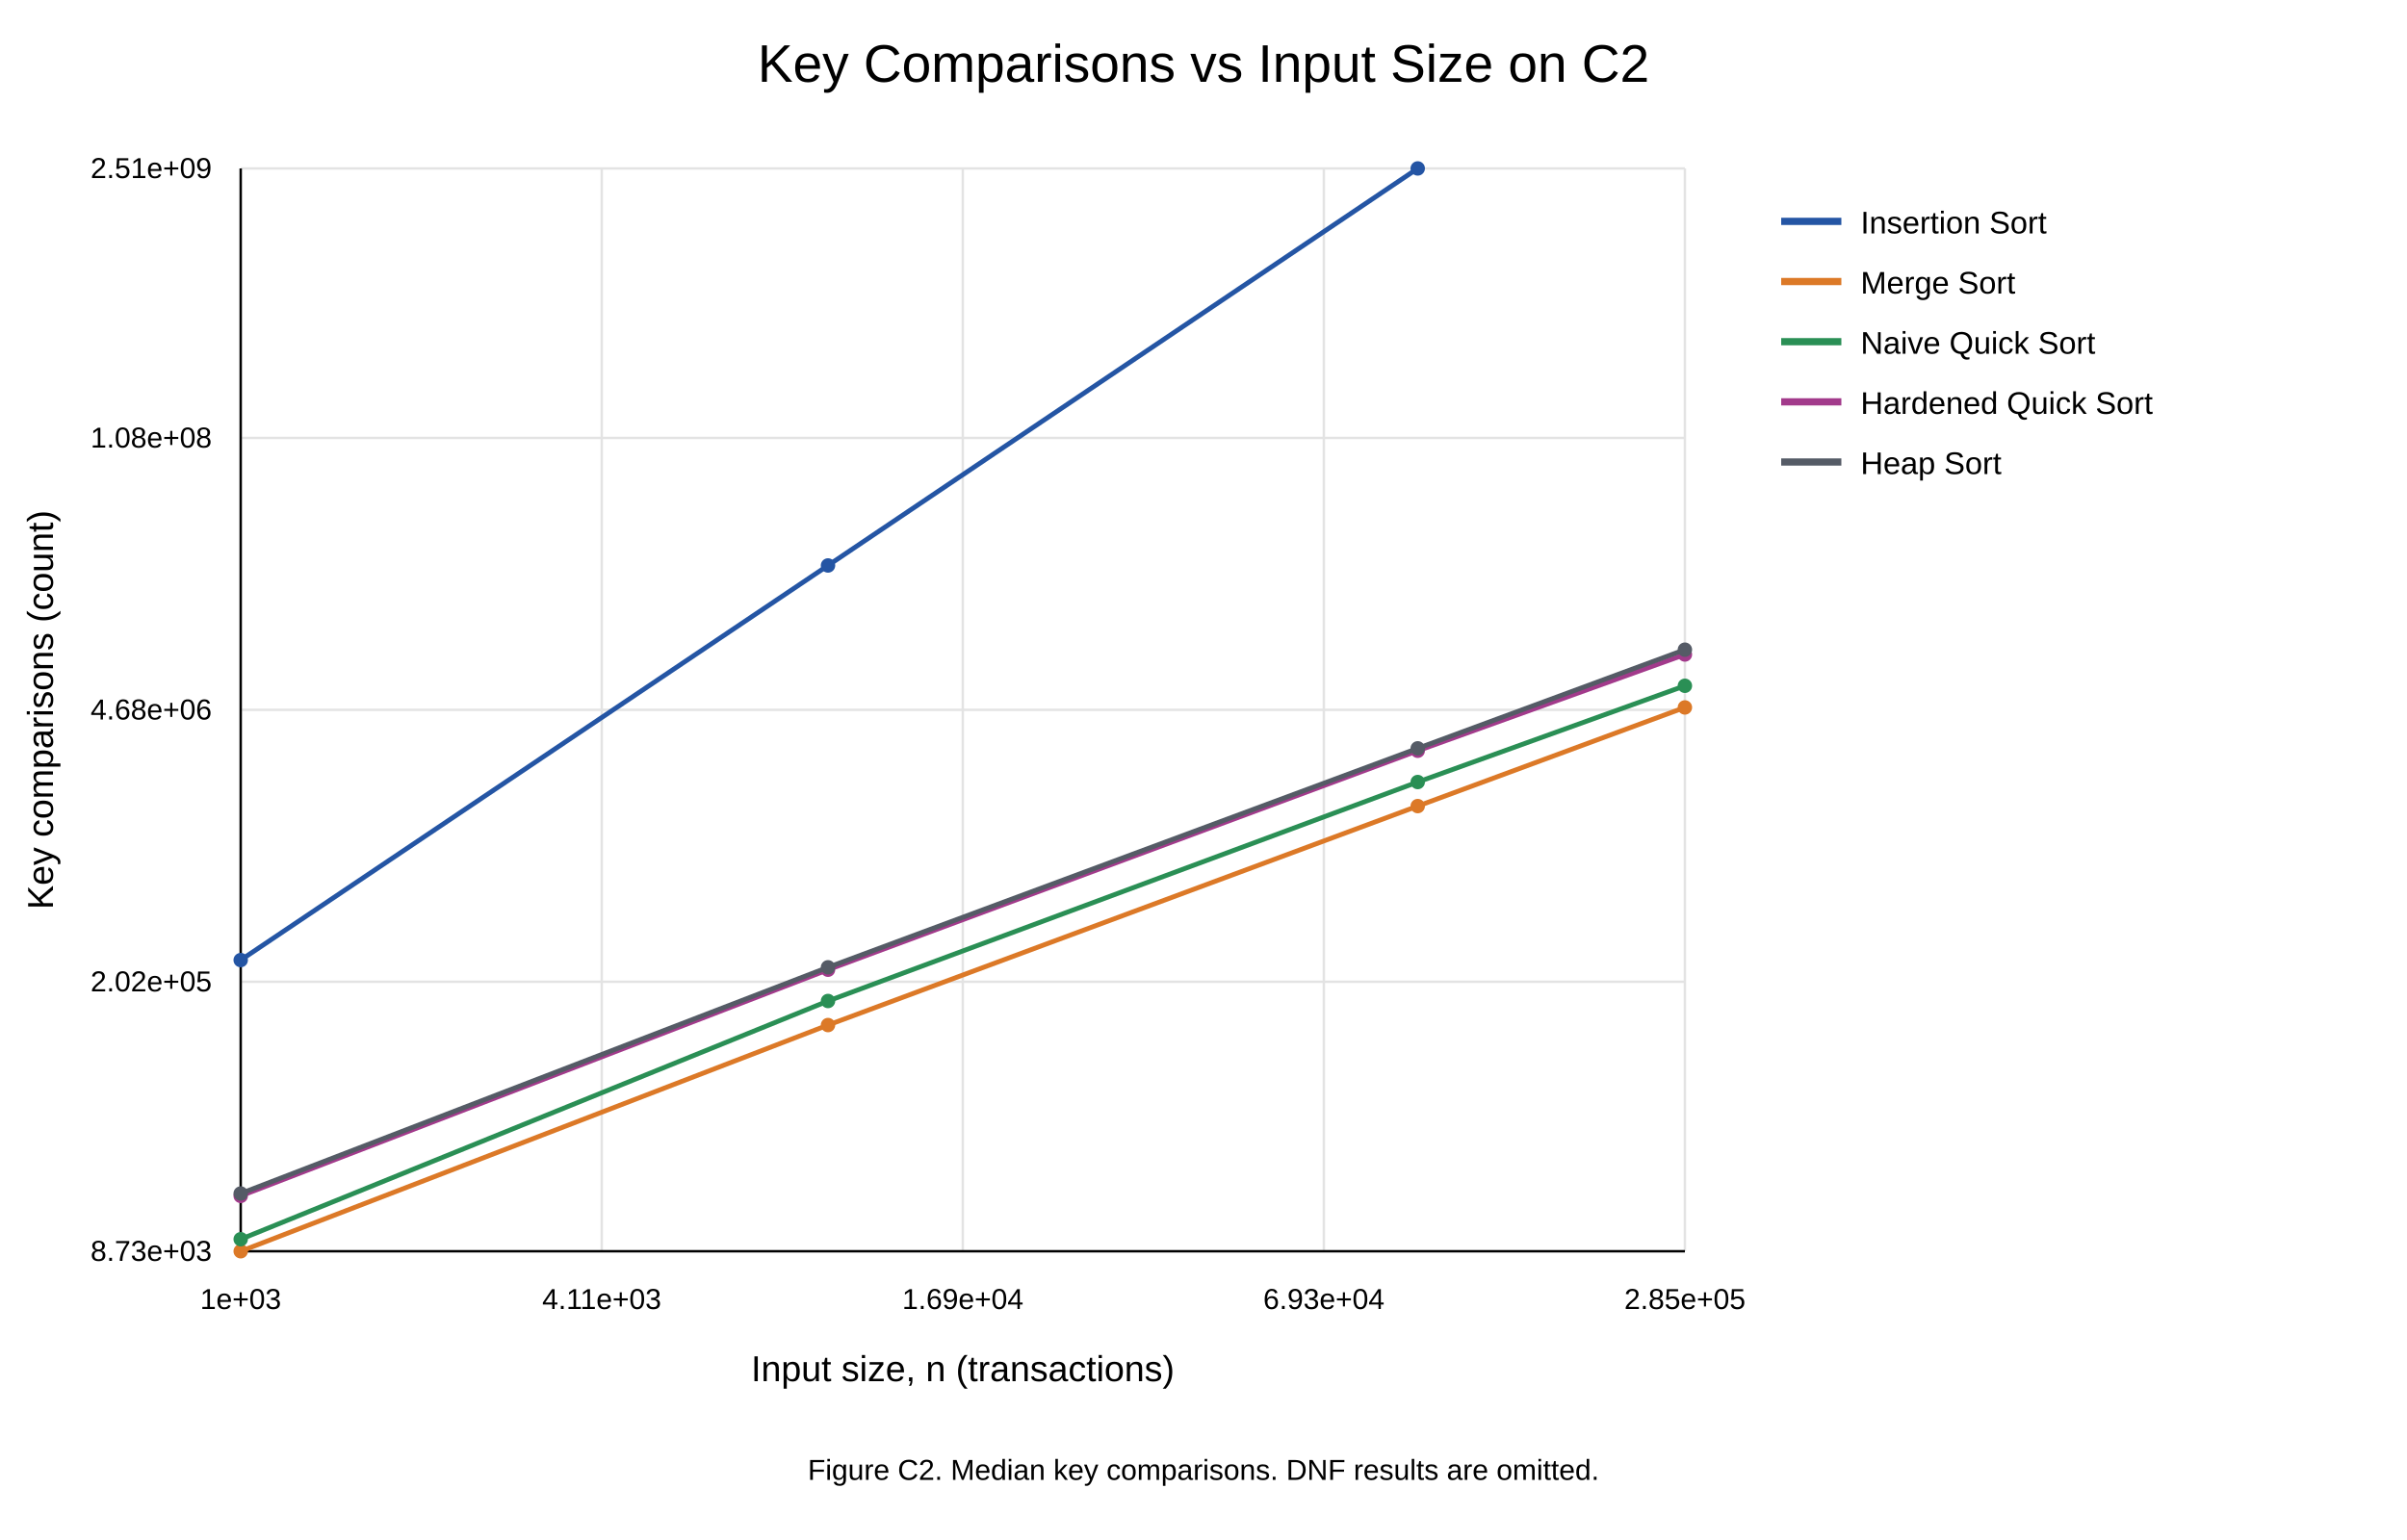
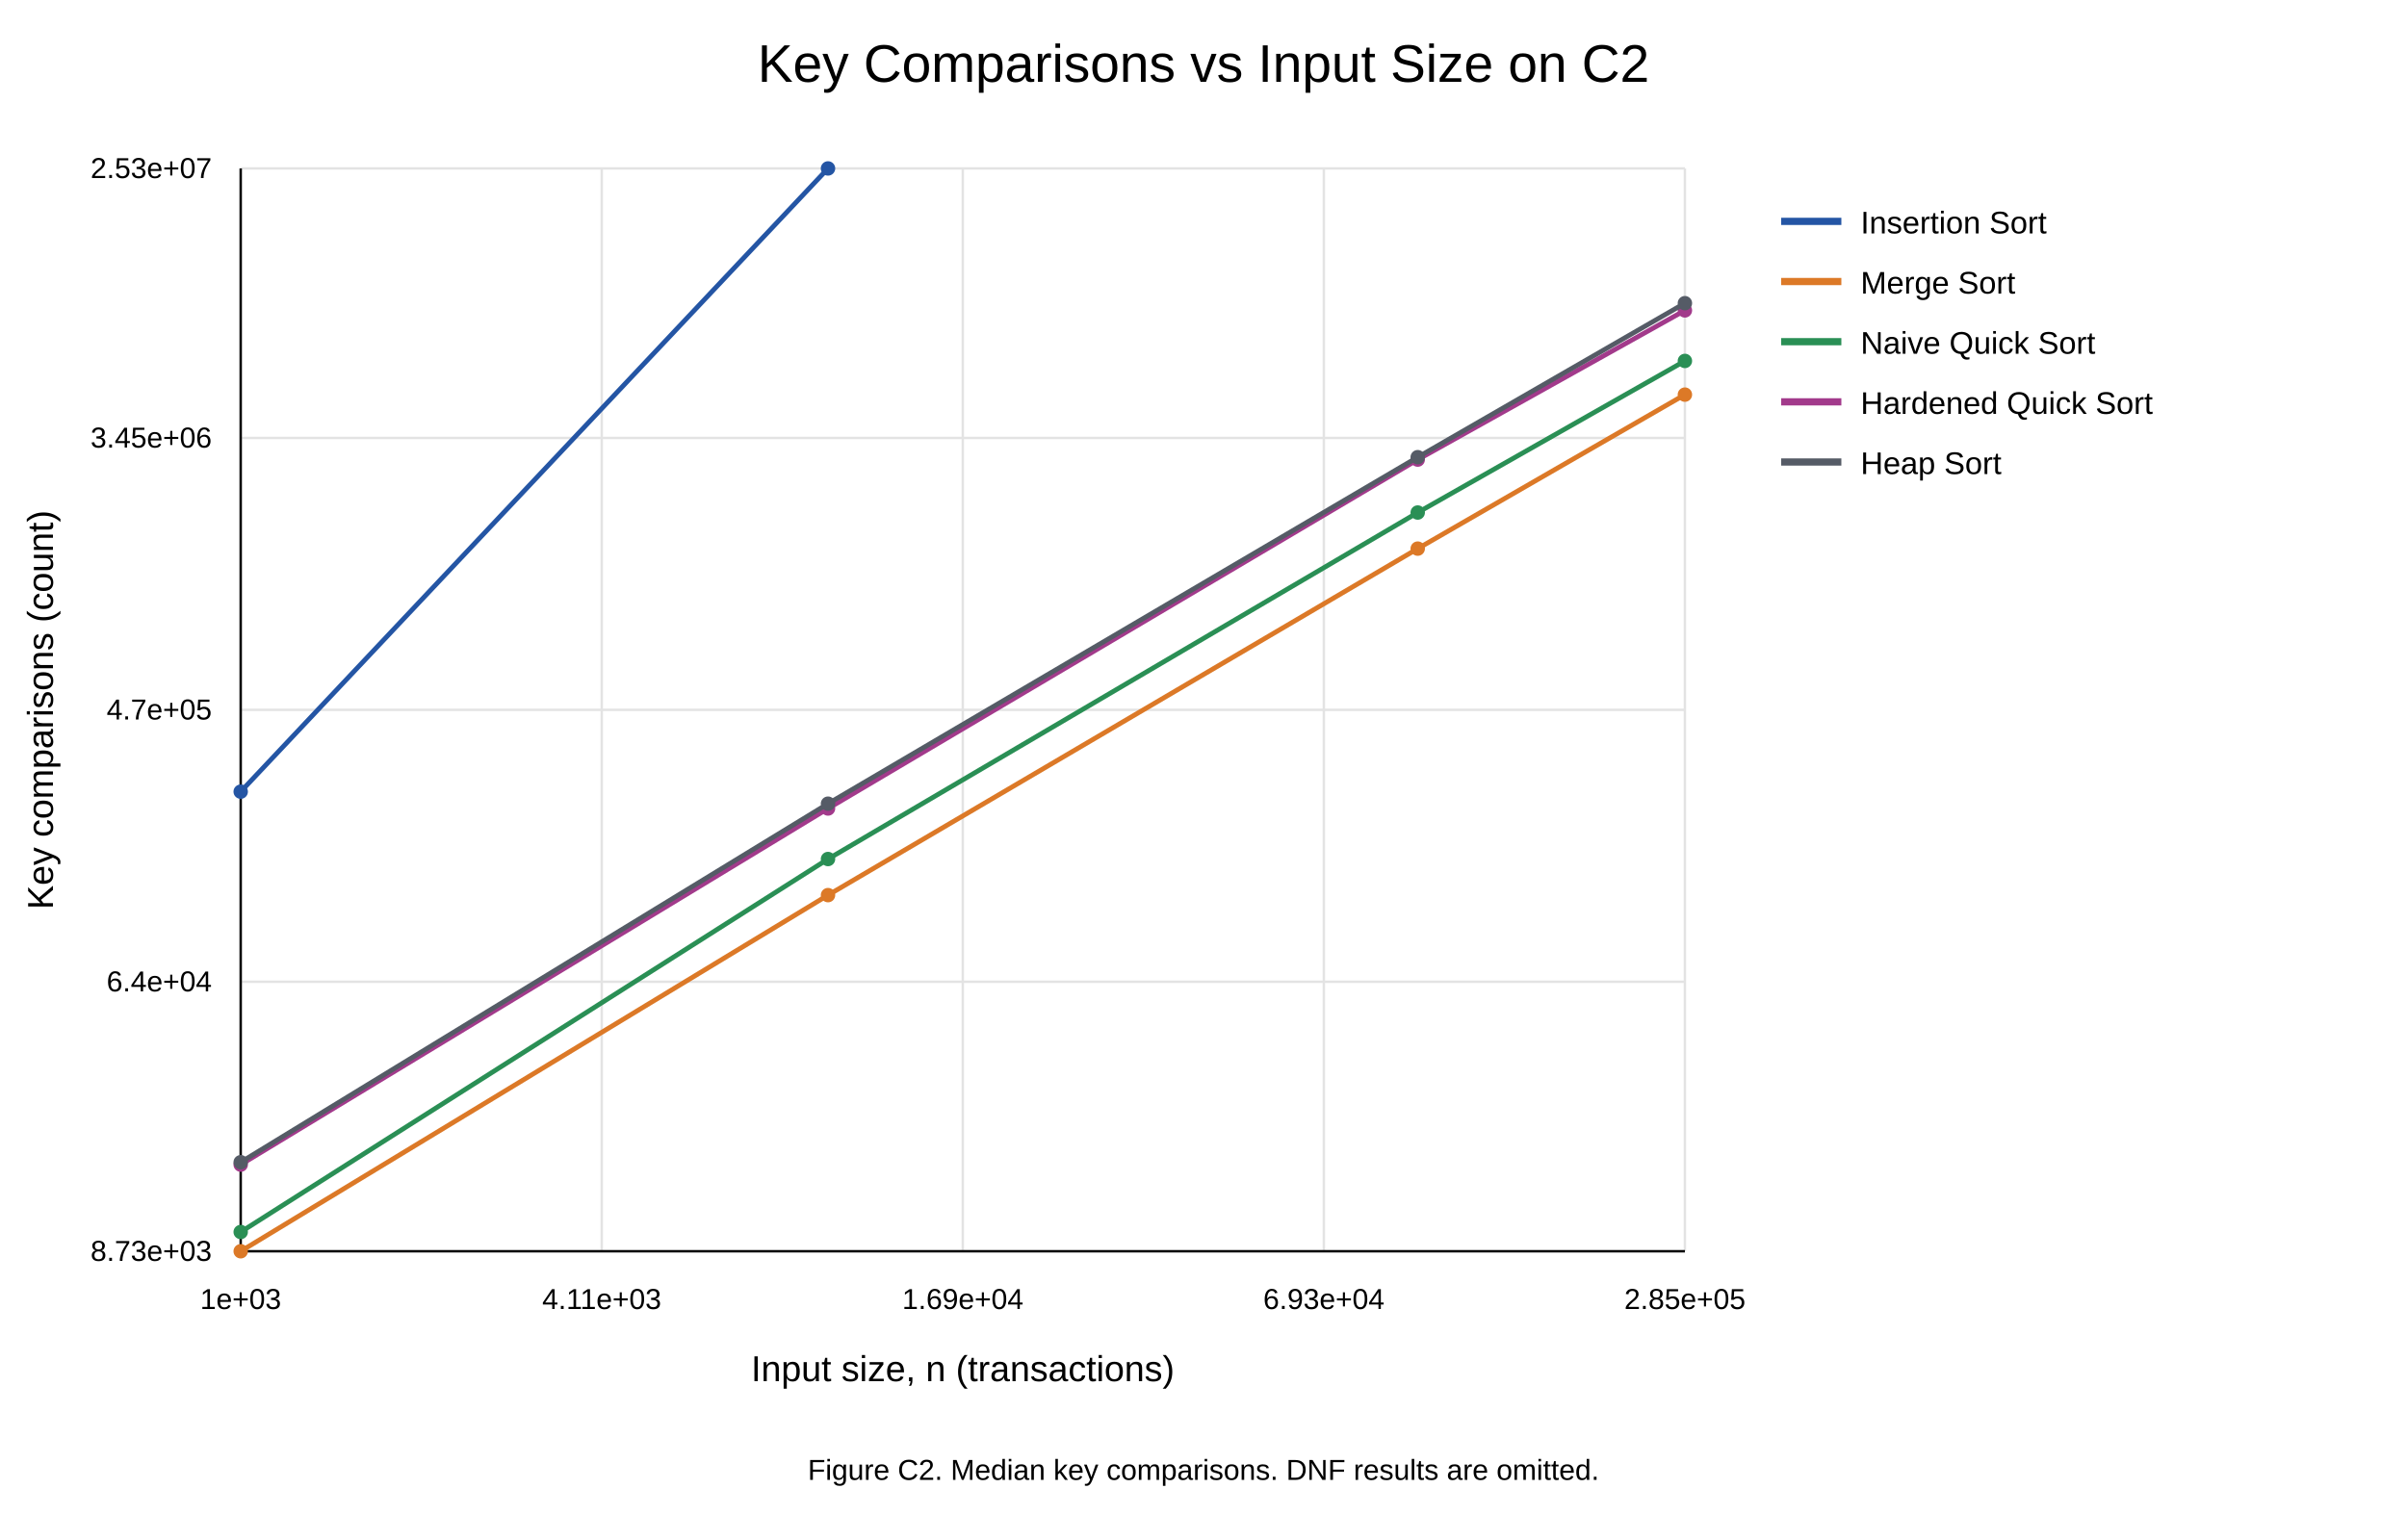
<svg xmlns="http://www.w3.org/2000/svg" width="1000" height="640" viewBox="0 0 1000 640">
  <rect width="100%" height="100%" fill="white" />
  <text x="500" y="34" text-anchor="middle" font-family="Arial" font-size="22">Key Comparisons vs Input Size on C2</text>
  <line x1="100" y1="70" x2="100" y2="520" stroke="#e3e3e3" />
  <line x1="100" y1="70" x2="700" y2="70" stroke="#e3e3e3" />
  <text x="100" y="544" text-anchor="middle" font-family="Arial" font-size="12">1e+03</text>
-   <text x="88" y="74" text-anchor="end" font-family="Arial" font-size="12">2.51e+09</text>
+   <text x="88" y="74" text-anchor="end" font-family="Arial" font-size="12">2.53e+07</text>
  <line x1="250" y1="70" x2="250" y2="520" stroke="#e3e3e3" />
  <line x1="100" y1="182" x2="700" y2="182" stroke="#e3e3e3" />
  <text x="250" y="544" text-anchor="middle" font-family="Arial" font-size="12">4.11e+03</text>
-   <text x="88" y="186" text-anchor="end" font-family="Arial" font-size="12">1.08e+08</text>
+   <text x="88" y="186" text-anchor="end" font-family="Arial" font-size="12">3.45e+06</text>
  <line x1="400" y1="70" x2="400" y2="520" stroke="#e3e3e3" />
  <line x1="100" y1="295" x2="700" y2="295" stroke="#e3e3e3" />
  <text x="400" y="544" text-anchor="middle" font-family="Arial" font-size="12">1.69e+04</text>
-   <text x="88" y="299" text-anchor="end" font-family="Arial" font-size="12">4.68e+06</text>
+   <text x="88" y="299" text-anchor="end" font-family="Arial" font-size="12">4.7e+05</text>
  <line x1="550" y1="70" x2="550" y2="520" stroke="#e3e3e3" />
  <line x1="100" y1="408" x2="700" y2="408" stroke="#e3e3e3" />
  <text x="550" y="544" text-anchor="middle" font-family="Arial" font-size="12">6.93e+04</text>
-   <text x="88" y="412" text-anchor="end" font-family="Arial" font-size="12">2.02e+05</text>
+   <text x="88" y="412" text-anchor="end" font-family="Arial" font-size="12">6.4e+04</text>
  <line x1="700" y1="70" x2="700" y2="520" stroke="#e3e3e3" />
  <line x1="100" y1="520" x2="700" y2="520" stroke="#e3e3e3" />
  <text x="700" y="544" text-anchor="middle" font-family="Arial" font-size="12">2.85e+05</text>
  <text x="88" y="524" text-anchor="end" font-family="Arial" font-size="12">8.73e+03</text>
  <line x1="100" y1="520" x2="700" y2="520" stroke="black" />
  <line x1="100" y1="70" x2="100" y2="520" stroke="black" />
  <text x="400" y="574" text-anchor="middle" font-family="Arial" font-size="15">Input size, n (transactions)</text>
  <text x="22" y="295" transform="rotate(-90 22 295)" text-anchor="middle" font-family="Arial" font-size="15">Key comparisons (count)</text>
-   <circle cx="100" cy="399" r="3" fill="#2455a4" />
-   <line x1="100" y1="399" x2="344" y2="235" stroke="#2455a4" stroke-width="2" />
-   <circle cx="344" cy="235" r="3" fill="#2455a4" />
-   <line x1="344" y1="235" x2="589" y2="70" stroke="#2455a4" stroke-width="2" />
-   <circle cx="589" cy="70" r="3" fill="#2455a4" />
+   <circle cx="100" cy="329" r="3" fill="#2455a4" />
+   <line x1="100" y1="329" x2="344" y2="70" stroke="#2455a4" stroke-width="2" />
+   <circle cx="344" cy="70" r="3" fill="#2455a4" />
  <line x1="740" y1="92" x2="765" y2="92" stroke="#2455a4" stroke-width="3" />
  <text x="773" y="97" font-family="Arial" font-size="13">Insertion Sort</text>
  <circle cx="100" cy="520" r="3" fill="#dc7927" />
-   <line x1="100" y1="520" x2="344" y2="426" stroke="#dc7927" stroke-width="2" />
-   <circle cx="344" cy="426" r="3" fill="#dc7927" />
-   <line x1="344" y1="426" x2="589" y2="335" stroke="#dc7927" stroke-width="2" />
-   <circle cx="589" cy="335" r="3" fill="#dc7927" />
-   <line x1="589" y1="335" x2="700" y2="294" stroke="#dc7927" stroke-width="2" />
-   <circle cx="700" cy="294" r="3" fill="#dc7927" />
+   <line x1="100" y1="520" x2="344" y2="372" stroke="#dc7927" stroke-width="2" />
+   <circle cx="344" cy="372" r="3" fill="#dc7927" />
+   <line x1="344" y1="372" x2="589" y2="228" stroke="#dc7927" stroke-width="2" />
+   <circle cx="589" cy="228" r="3" fill="#dc7927" />
+   <line x1="589" y1="228" x2="700" y2="164" stroke="#dc7927" stroke-width="2" />
+   <circle cx="700" cy="164" r="3" fill="#dc7927" />
  <line x1="740" y1="117" x2="765" y2="117" stroke="#dc7927" stroke-width="3" />
  <text x="773" y="122" font-family="Arial" font-size="13">Merge Sort</text>
-   <circle cx="100" cy="515" r="3" fill="#2a8f55" />
-   <line x1="100" y1="515" x2="344" y2="416" stroke="#2a8f55" stroke-width="2" />
-   <circle cx="344" cy="416" r="3" fill="#2a8f55" />
-   <line x1="344" y1="416" x2="589" y2="325" stroke="#2a8f55" stroke-width="2" />
-   <circle cx="589" cy="325" r="3" fill="#2a8f55" />
-   <line x1="589" y1="325" x2="700" y2="285" stroke="#2a8f55" stroke-width="2" />
-   <circle cx="700" cy="285" r="3" fill="#2a8f55" />
+   <circle cx="100" cy="512" r="3" fill="#2a8f55" />
+   <line x1="100" y1="512" x2="344" y2="357" stroke="#2a8f55" stroke-width="2" />
+   <circle cx="344" cy="357" r="3" fill="#2a8f55" />
+   <line x1="344" y1="357" x2="589" y2="213" stroke="#2a8f55" stroke-width="2" />
+   <circle cx="589" cy="213" r="3" fill="#2a8f55" />
+   <line x1="589" y1="213" x2="700" y2="150" stroke="#2a8f55" stroke-width="2" />
+   <circle cx="700" cy="150" r="3" fill="#2a8f55" />
  <line x1="740" y1="142" x2="765" y2="142" stroke="#2a8f55" stroke-width="3" />
  <text x="773" y="147" font-family="Arial" font-size="13">Naive Quick Sort</text>
-   <circle cx="100" cy="497" r="3" fill="#a23a8b" />
-   <line x1="100" y1="497" x2="344" y2="403" stroke="#a23a8b" stroke-width="2" />
-   <circle cx="344" cy="403" r="3" fill="#a23a8b" />
-   <line x1="344" y1="403" x2="589" y2="312" stroke="#a23a8b" stroke-width="2" />
-   <circle cx="589" cy="312" r="3" fill="#a23a8b" />
-   <line x1="589" y1="312" x2="700" y2="272" stroke="#a23a8b" stroke-width="2" />
-   <circle cx="700" cy="272" r="3" fill="#a23a8b" />
+   <circle cx="100" cy="484" r="3" fill="#a23a8b" />
+   <line x1="100" y1="484" x2="344" y2="336" stroke="#a23a8b" stroke-width="2" />
+   <circle cx="344" cy="336" r="3" fill="#a23a8b" />
+   <line x1="344" y1="336" x2="589" y2="191" stroke="#a23a8b" stroke-width="2" />
+   <circle cx="589" cy="191" r="3" fill="#a23a8b" />
+   <line x1="589" y1="191" x2="700" y2="129" stroke="#a23a8b" stroke-width="2" />
+   <circle cx="700" cy="129" r="3" fill="#a23a8b" />
  <line x1="740" y1="167" x2="765" y2="167" stroke="#a23a8b" stroke-width="3" />
  <text x="773" y="172" font-family="Arial" font-size="13">Hardened Quick Sort</text>
-   <circle cx="100" cy="496" r="3" fill="#555b66" />
-   <line x1="100" y1="496" x2="344" y2="402" stroke="#555b66" stroke-width="2" />
-   <circle cx="344" cy="402" r="3" fill="#555b66" />
-   <line x1="344" y1="402" x2="589" y2="311" stroke="#555b66" stroke-width="2" />
-   <circle cx="589" cy="311" r="3" fill="#555b66" />
-   <line x1="589" y1="311" x2="700" y2="270" stroke="#555b66" stroke-width="2" />
-   <circle cx="700" cy="270" r="3" fill="#555b66" />
+   <circle cx="100" cy="483" r="3" fill="#555b66" />
+   <line x1="100" y1="483" x2="344" y2="334" stroke="#555b66" stroke-width="2" />
+   <circle cx="344" cy="334" r="3" fill="#555b66" />
+   <line x1="344" y1="334" x2="589" y2="190" stroke="#555b66" stroke-width="2" />
+   <circle cx="589" cy="190" r="3" fill="#555b66" />
+   <line x1="589" y1="190" x2="700" y2="126" stroke="#555b66" stroke-width="2" />
+   <circle cx="700" cy="126" r="3" fill="#555b66" />
  <line x1="740" y1="192" x2="765" y2="192" stroke="#555b66" stroke-width="3" />
  <text x="773" y="197" font-family="Arial" font-size="13">Heap Sort</text>
  <text x="500" y="615" text-anchor="middle" font-family="Arial" font-size="12">Figure C2. Median key comparisons. DNF results are omitted.</text>
</svg>
